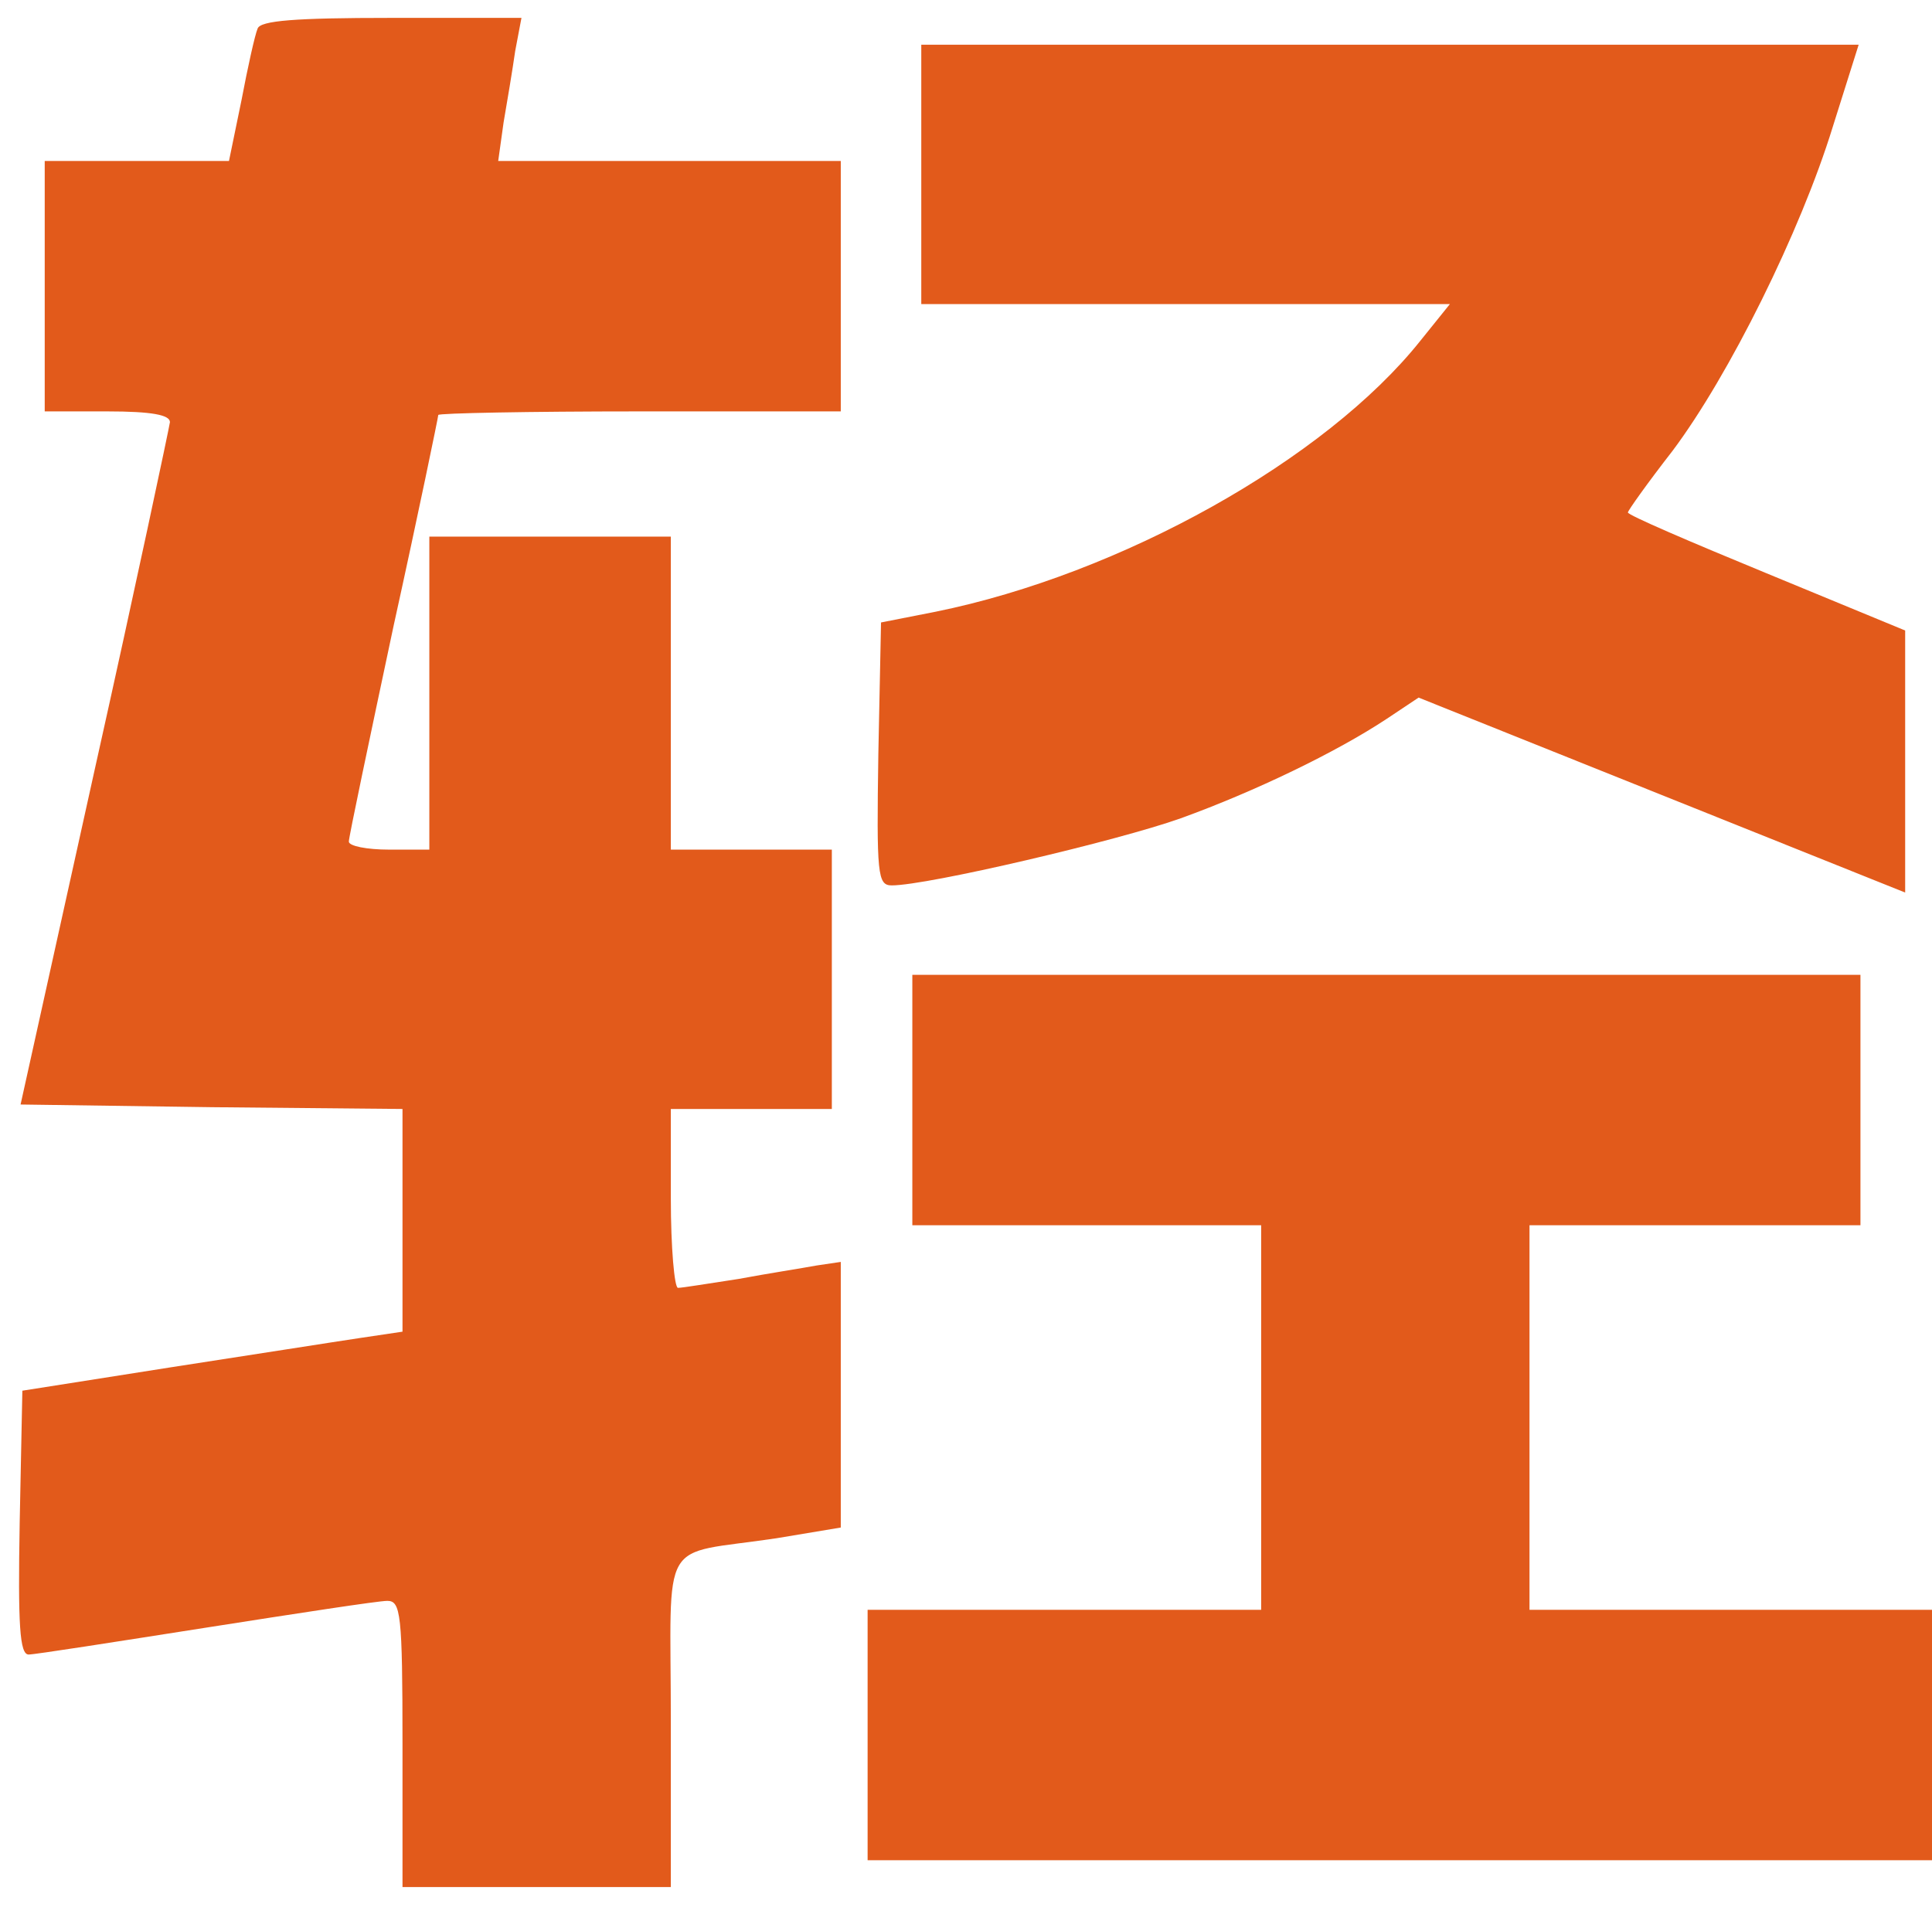
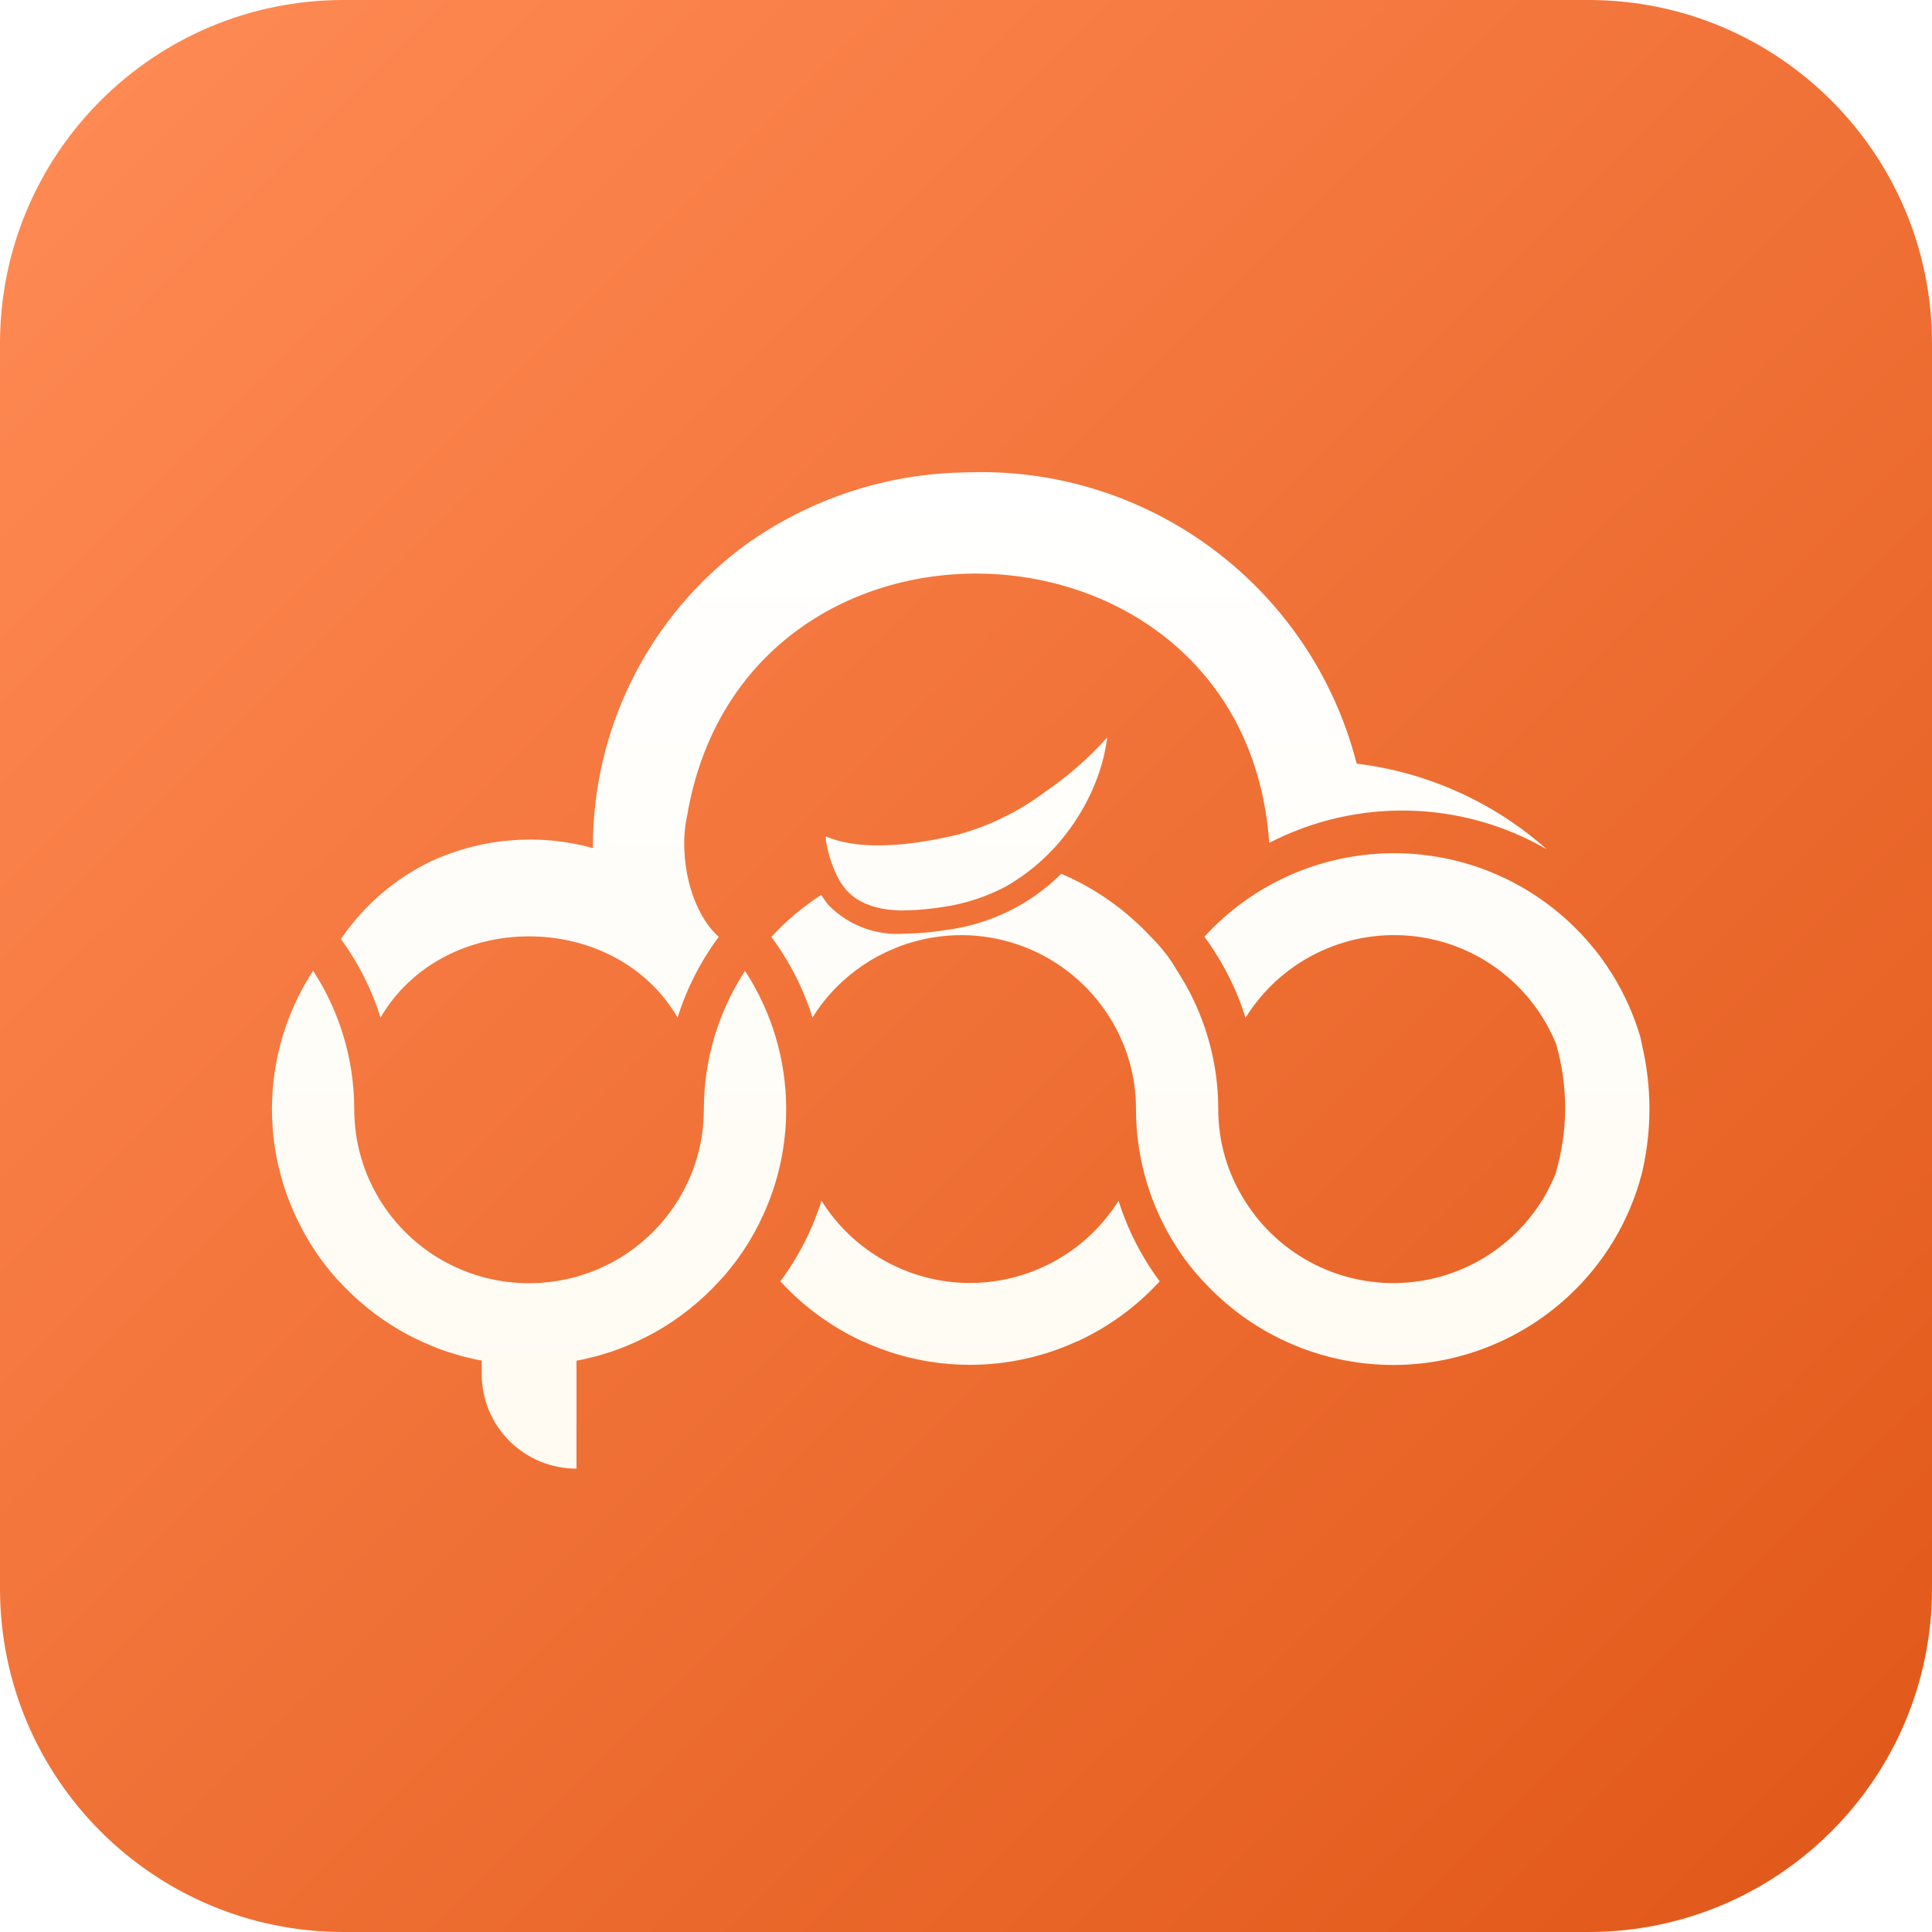
- <svg xmlns="http://www.w3.org/2000/svg" version="1.0" width="216pt" height="214pt" viewBox="0 0 216 214" preserveAspectRatio="xMidYMid meet">
-   <g transform="translate(0,214) scale(0.1,-0.1)" fill="#e25a1b" stroke="none">
-     <path d="M288 2108 c-3 -7 -11 -43 -18 -80 l-14 -68 -103 0 -103 0 0 -140 0 -140 70 0 c50 0 70 -4 70 -12 -1 -7 -38 -182 -84 -388 l-83 -375 214 -3 213 -2 0 -125 0 -124 -47 -7 c-27 -4 -122 -19 -213 -33 l-165 -26 -3 -148 c-2 -114 0 -147 10 -147 7 0 96 14 198 30 102 16 193 30 203 30 15 0 17 -14 17 -160 l0 -160 150 0 150 0 0 185 c0 212 -15 185 118 205 l72 12 0 149 0 148 -27 -4 c-16 -3 -55 -9 -87 -15 -33 -5 -63 -10 -68 -10 -4 0 -8 45 -8 100 l0 100 90 0 90 0 0 145 0 145 -90 0 -90 0 0 175 0 175 -135 0 -135 0 0 -175 0 -175 -45 0 c-25 0 -45 4 -45 9 0 5 23 114 50 241 28 127 50 234 50 236 0 2 101 4 225 4 l225 0 0 140 0 140 -191 0 -192 0 6 43 c4 23 10 59 13 80 l7 37 -146 0 c-107 0 -146 -3 -149 -12z" />
-     <path d="M1030 1945 l0 -145 295 0 296 0 -33 -41 c-106 -133 -335 -261 -542 -303 l-61 -12 -3 -147 c-2 -135 -1 -147 15 -147 40 0 253 50 323 75 83 30 174 74 230 111 l36 24 272 -109 272 -109 0 146 0 147 -155 64 c-85 35 -155 65 -155 68 0 2 22 33 50 69 63 84 143 245 179 362 l29 92 -524 0 -524 0 0 -145z" />
-     <path d="M1020 910 l0 -140 195 0 195 0 0 -215 0 -215 -220 0 -220 0 0 -140 0 -140 595 0 595 0 0 140 0 140 -225 0 -225 0 0 215 0 215 185 0 185 0 0 140 0 140 -530 0 -530 0 0 -140z" />
+ <svg xmlns="http://www.w3.org/2000/svg" width="135" height="135" viewBox="0 0 135 135">
+   <defs>
+     <linearGradient id="linear-gradient" x1="0.932" y1="0.951" x2="0.026" y2="0.041" gradientUnits="objectBoundingBox">
+       <stop offset="0" stop-color="#e25a1b" />
+       <stop offset="1" stop-color="#ff8a54" />
+     </linearGradient>
+     <linearGradient id="linear-gradient-2" x1="0.5" x2="0.5" y2="1" gradientUnits="objectBoundingBox">
+       <stop offset="0" stop-color="#fff" />
+       <stop offset="1" stop-color="#fffbf2" />
+     </linearGradient>
+   </defs>
+   <g id="logo1" transform="translate(-1529 -97)">
+     <rect id="矩形" width="135" height="135" rx="24" transform="translate(1529 97)" fill="url(#linear-gradient)" />
+     <path id="联合_3" data-name="联合 3" d="M14.66,63.032v-.961c-.142-.025-.285-.05-.426-.08-.116-.024-.23-.053-.345-.08q-.28-.064-.554-.135c-.11-.029-.22-.062-.328-.094-.188-.053-.376-.109-.562-.169l-.3-.1c-.2-.066-.39-.136-.582-.21-.084-.032-.169-.065-.252-.1-.208-.083-.412-.169-.615-.259-.066-.028-.13-.059-.2-.088q-.336-.153-.665-.32l-.122-.063q-.372-.192-.736-.4l-.028-.015a18.125,18.125,0,0,1-4.237-3.412c-.15-.156-.3-.318-.437-.481-.034-.039-.069-.078-.1-.119-.066-.076-.128-.156-.192-.234-.119-.148-.238-.3-.354-.448l-.14-.189q-.171-.23-.334-.467L3.014,54.4q-.172-.258-.336-.52c-.034-.057-.07-.112-.1-.169-.111-.184-.218-.37-.322-.558-.089-.159-.173-.319-.257-.48-.026-.052-.054-.1-.08-.156a17.714,17.714,0,0,1-1.476-4.1L.432,48.4Q.366,48.1.31,47.8C.3,47.771.3,47.74.293,47.708Q.136,46.842.062,45.95c-.007-.07-.011-.138-.016-.208-.012-.179-.023-.358-.03-.538,0-.057,0-.113-.005-.169,0-.177-.009-.353-.009-.532,0-.018,0-.038,0-.059a17.68,17.68,0,0,1,2.876-9.611h0a17.706,17.706,0,0,1,2.874,9.587c0,.027,0,.054,0,.082,0,.291.014.579.034.862l0,.025a12.092,12.092,0,0,0,.235,1.665c.005.02.01.041.014.062.05.229.109.457.173.681.015.054.03.11.046.164A12.488,12.488,0,0,0,6.782,49.4c.02.045.04.087.06.132a12.176,12.176,0,0,0,2.128,3.2l.024.025c.14.151.285.3.434.443.067.066.136.129.205.195.086.082.175.161.263.238s.186.162.28.24c.049.041.1.079.15.12a12.06,12.06,0,0,0,1.272.893l.074.045c.157.095.315.185.478.273l.008,0a12.2,12.2,0,0,0,1.53.693l.134.05q.221.078.446.15l.216.065c.14.04.279.082.42.119s.314.074.471.108c.137.03.275.057.413.082s.293.051.44.072c.092.013.186.024.279.036.162.018.326.034.49.047.078.007.155.014.234.018.244.014.489.024.736.024h0c.247,0,.492-.01.735-.024.079,0,.156-.012.234-.018.165-.013.328-.028.491-.047.093-.012.186-.023.279-.036.146-.021.294-.047.439-.072s.277-.051.413-.082c.157-.034.316-.069.471-.108s.28-.078.42-.119l.216-.065q.225-.072.446-.15l.134-.05a12.127,12.127,0,0,0,1.53-.693l.009,0c.161-.087.32-.178.477-.272l.075-.046a12.16,12.16,0,0,0,1.271-.893c.05-.04.1-.078.151-.12.1-.078.186-.159.279-.239s.177-.159.265-.239c.069-.065.139-.128.205-.195.149-.145.293-.291.433-.443l.025-.025a12.151,12.151,0,0,0,2.127-3.2c.02-.043.04-.086.06-.13a12.015,12.015,0,0,0,.528-1.433c.017-.054.032-.11.047-.164.064-.224.121-.451.173-.681,0-.021.01-.042.014-.062a11.928,11.928,0,0,0,.236-1.665l0-.024c.02-.285.033-.572.033-.863,0-.027,0-.054,0-.083a17.706,17.706,0,0,1,2.875-9.586h0a17.671,17.671,0,0,1,2.877,9.611c0,.021,0,.04,0,.059,0,.177-.005.352-.011.528,0,.057,0,.114,0,.173-.008.179-.017.358-.031.536-.005.07-.011.14-.016.209a17.486,17.486,0,0,1-.23,1.756c-.007.033-.011.065-.017.1-.038.2-.079.4-.122.592l-.007.028a17.827,17.827,0,0,1-.516,1.821v0a17.958,17.958,0,0,1-.958,2.272c-.027.052-.054.1-.081.156-.083.159-.166.318-.252.474-.106.189-.214.378-.326.563-.035.057-.071.111-.1.167-.109.175-.221.349-.337.521-.047.07-.094.139-.142.208-.108.158-.221.313-.334.468l-.139.187c-.117.152-.236.3-.356.449-.062.078-.126.158-.191.234-.033.04-.068.079-.1.119-.144.163-.289.325-.438.481a18.119,18.119,0,0,1-4.236,3.412l-.031.015c-.24.14-.486.274-.735.4l-.121.063q-.33.166-.667.32c-.063.03-.129.06-.193.088q-.3.135-.615.259c-.085.033-.168.066-.254.1-.191.074-.386.144-.582.21l-.3.1c-.185.06-.374.115-.561.17-.109.03-.218.063-.328.092-.184.048-.369.092-.554.135-.116.027-.231.057-.346.08-.141.03-.283.055-.425.08V69.62A6.6,6.6,0,0,1,14.66,63.032Zm50.433-6.487A16,16,0,0,1,63.253,54.2a17.79,17.79,0,0,1-2.876-9.7,11.928,11.928,0,0,0-1.84-6.407l-.007-.009a12.217,12.217,0,0,0-13.744-5.261l-.035.011c-.114.033-.226.065-.338.1l-.049.016-.223.075-.093.032c-.082.029-.164.061-.246.091-.035.013-.067.029-.1.042-.139.055-.277.112-.412.172s-.259.113-.387.174c-.072.035-.143.071-.215.108-.114.055-.228.108-.34.169l-.022.011c-.164.089-.326.183-.485.278l-.045.027a12.2,12.2,0,0,0-1.855,1.383l-.007,0a12.26,12.26,0,0,0-1.47,1.593c-.054.07-.108.14-.161.211-.069.094-.136.187-.2.284-.084.119-.165.241-.245.365-.027.043-.059.085-.086.129A19.006,19.006,0,0,0,34.9,32.47l.007-.009q.31-.336.636-.658c.02-.02.04-.037.06-.055q.292-.287.6-.56l.058-.05q.29-.258.592-.5c.074-.061.151-.119.226-.178.151-.117.3-.234.455-.346.111-.082.225-.161.339-.24s.243-.171.367-.252c.048-.033.1-.062.145-.092a5.366,5.366,0,0,0,.571.78,6.724,6.724,0,0,0,5.237,1.931,20.256,20.256,0,0,0,2.929-.257,13.936,13.936,0,0,0,8.035-3.926c.03.011.058.023.085.035.189.08.375.165.559.251l.256.123c.178.088.353.177.527.271.092.048.183.1.274.149q.243.134.482.275c.1.063.207.127.309.191.142.088.282.176.421.269.124.082.246.166.367.252s.227.158.338.24c.155.112.306.229.457.346.075.06.151.117.225.178.2.162.4.329.592.5l.066.057c.451.4.894.821,1.3,1.267a10.872,10.872,0,0,1,1.841,2.374A17.7,17.7,0,0,1,66.127,44.5a11.9,11.9,0,0,0,1.841,6.38,12.234,12.234,0,0,0,21.763-1.945h-.017a16.032,16.032,0,0,0,.043-8.9h.011a12.221,12.221,0,0,0-21.736-1.917,19.168,19.168,0,0,0-2.875-5.664,17.971,17.971,0,0,1,25.393-1.115,17.767,17.767,0,0,1,5.08,8.161c.038.178.077.356.111.535a19.509,19.509,0,0,1,0,8.9h0a17.746,17.746,0,0,1-5.218,8.706,17.989,17.989,0,0,1-25.43-1.1ZM41.279,60.721v.01a18.069,18.069,0,0,1-5.751-4.194A19.028,19.028,0,0,0,38.4,50.9a12.245,12.245,0,0,0,20.759,0,19.025,19.025,0,0,0,2.875,5.635,18.057,18.057,0,0,1-5.751,4.194v-.01a17.894,17.894,0,0,1-15.009,0ZM7.592,38.1a19,19,0,0,0-2.769-5.485,15.978,15.978,0,0,1,6.3-5.433,16.509,16.509,0,0,1,11.309-.922A26.132,26.132,0,0,1,33.092,5.071,27.042,27.042,0,0,1,48.525.009,27.1,27.1,0,0,1,75.8,20.362a24.458,24.458,0,0,1,13.287,5.985,20.217,20.217,0,0,0-19.4-.45C68.032,1.923,32.984.38,29.013,24.012c-.622,2.773.193,6.643,2.21,8.449A19.04,19.04,0,0,0,28.347,38.1C23.933,30.54,12.008,30.537,7.592,38.1ZM44.106,30.62c-.116,0-.23,0-.345-.009l-.178-.008c-.138-.009-.275-.021-.413-.037-.035,0-.07-.005-.106-.01-.173-.021-.344-.048-.514-.082-.039-.008-.075-.018-.114-.026-.13-.028-.258-.06-.384-.1-.057-.016-.111-.036-.167-.054-.107-.034-.212-.072-.315-.113-.059-.024-.117-.05-.175-.075-.1-.045-.193-.095-.287-.145-.055-.032-.109-.061-.164-.094-.1-.06-.19-.127-.283-.2-.043-.032-.089-.063-.131-.1a3.435,3.435,0,0,1-.372-.353,3.826,3.826,0,0,1-.388-.512l0,0,0,0c-.1-.157-.191-.323-.277-.492l-.031-.059q-.121-.246-.221-.5c-.009-.021-.017-.042-.025-.064-.067-.169-.127-.337-.179-.5l-.01-.026c-.054-.169-.1-.332-.14-.485l0-.011c-.039-.151-.071-.289-.1-.419l-.01-.046c-.024-.121-.043-.226-.057-.319l0-.038a1.83,1.83,0,0,1-.023-.211.023.023,0,0,1,0-.009c0-.047,0-.072.009-.075v-.005h0c.1.041.2.082.306.121l.1.035c.078.027.155.054.238.08l.133.038c.079.023.157.045.242.066.05.013.1.025.158.037.082.02.165.038.252.054l.183.035c.087.015.176.03.268.043l.2.028c.094.012.19.022.289.033l.225.021c.1.008.2.014.309.02.081.005.162.009.246.012.109,0,.223.007.339.008l.273,0,.252-.005c.11,0,.223-.005.339-.011.091,0,.184-.009.278-.014.118-.007.237-.014.36-.024l.3-.025c.126-.012.256-.025.387-.04l.314-.036c.136-.017.275-.037.415-.057.108-.015.215-.03.327-.048.151-.023.307-.05.465-.077.107-.018.213-.036.324-.057.177-.032.36-.07.542-.107.1-.02.195-.038.3-.06.286-.06.58-.126.884-.2a18.115,18.115,0,0,0,6.076-2.983,24.179,24.179,0,0,0,4.343-3.8c-.049.372-.121.744-.2,1.114-.016.077-.034.153-.052.231q-.133.545-.31,1.082c-.016.049-.035.1-.051.145q-.179.514-.4,1.017l-.052.124q-.243.542-.532,1.066l-.075.134A14.918,14.918,0,0,1,55.3,25.513l-.055.07A14.257,14.257,0,0,1,52.45,28.2l-.127.088c-.338.233-.681.455-1.037.655h0a13.556,13.556,0,0,1-4.4,1.435c-.146.022-.31.043-.479.066l-.134.018c-.181.024-.372.047-.572.067l-.108.011c-.2.02-.4.037-.612.05-.017,0-.034,0-.05,0-.218.013-.439.02-.663.022l-.079,0Z" transform="translate(1548 130)" fill="url(#linear-gradient-2)" />
  </g>
</svg>
